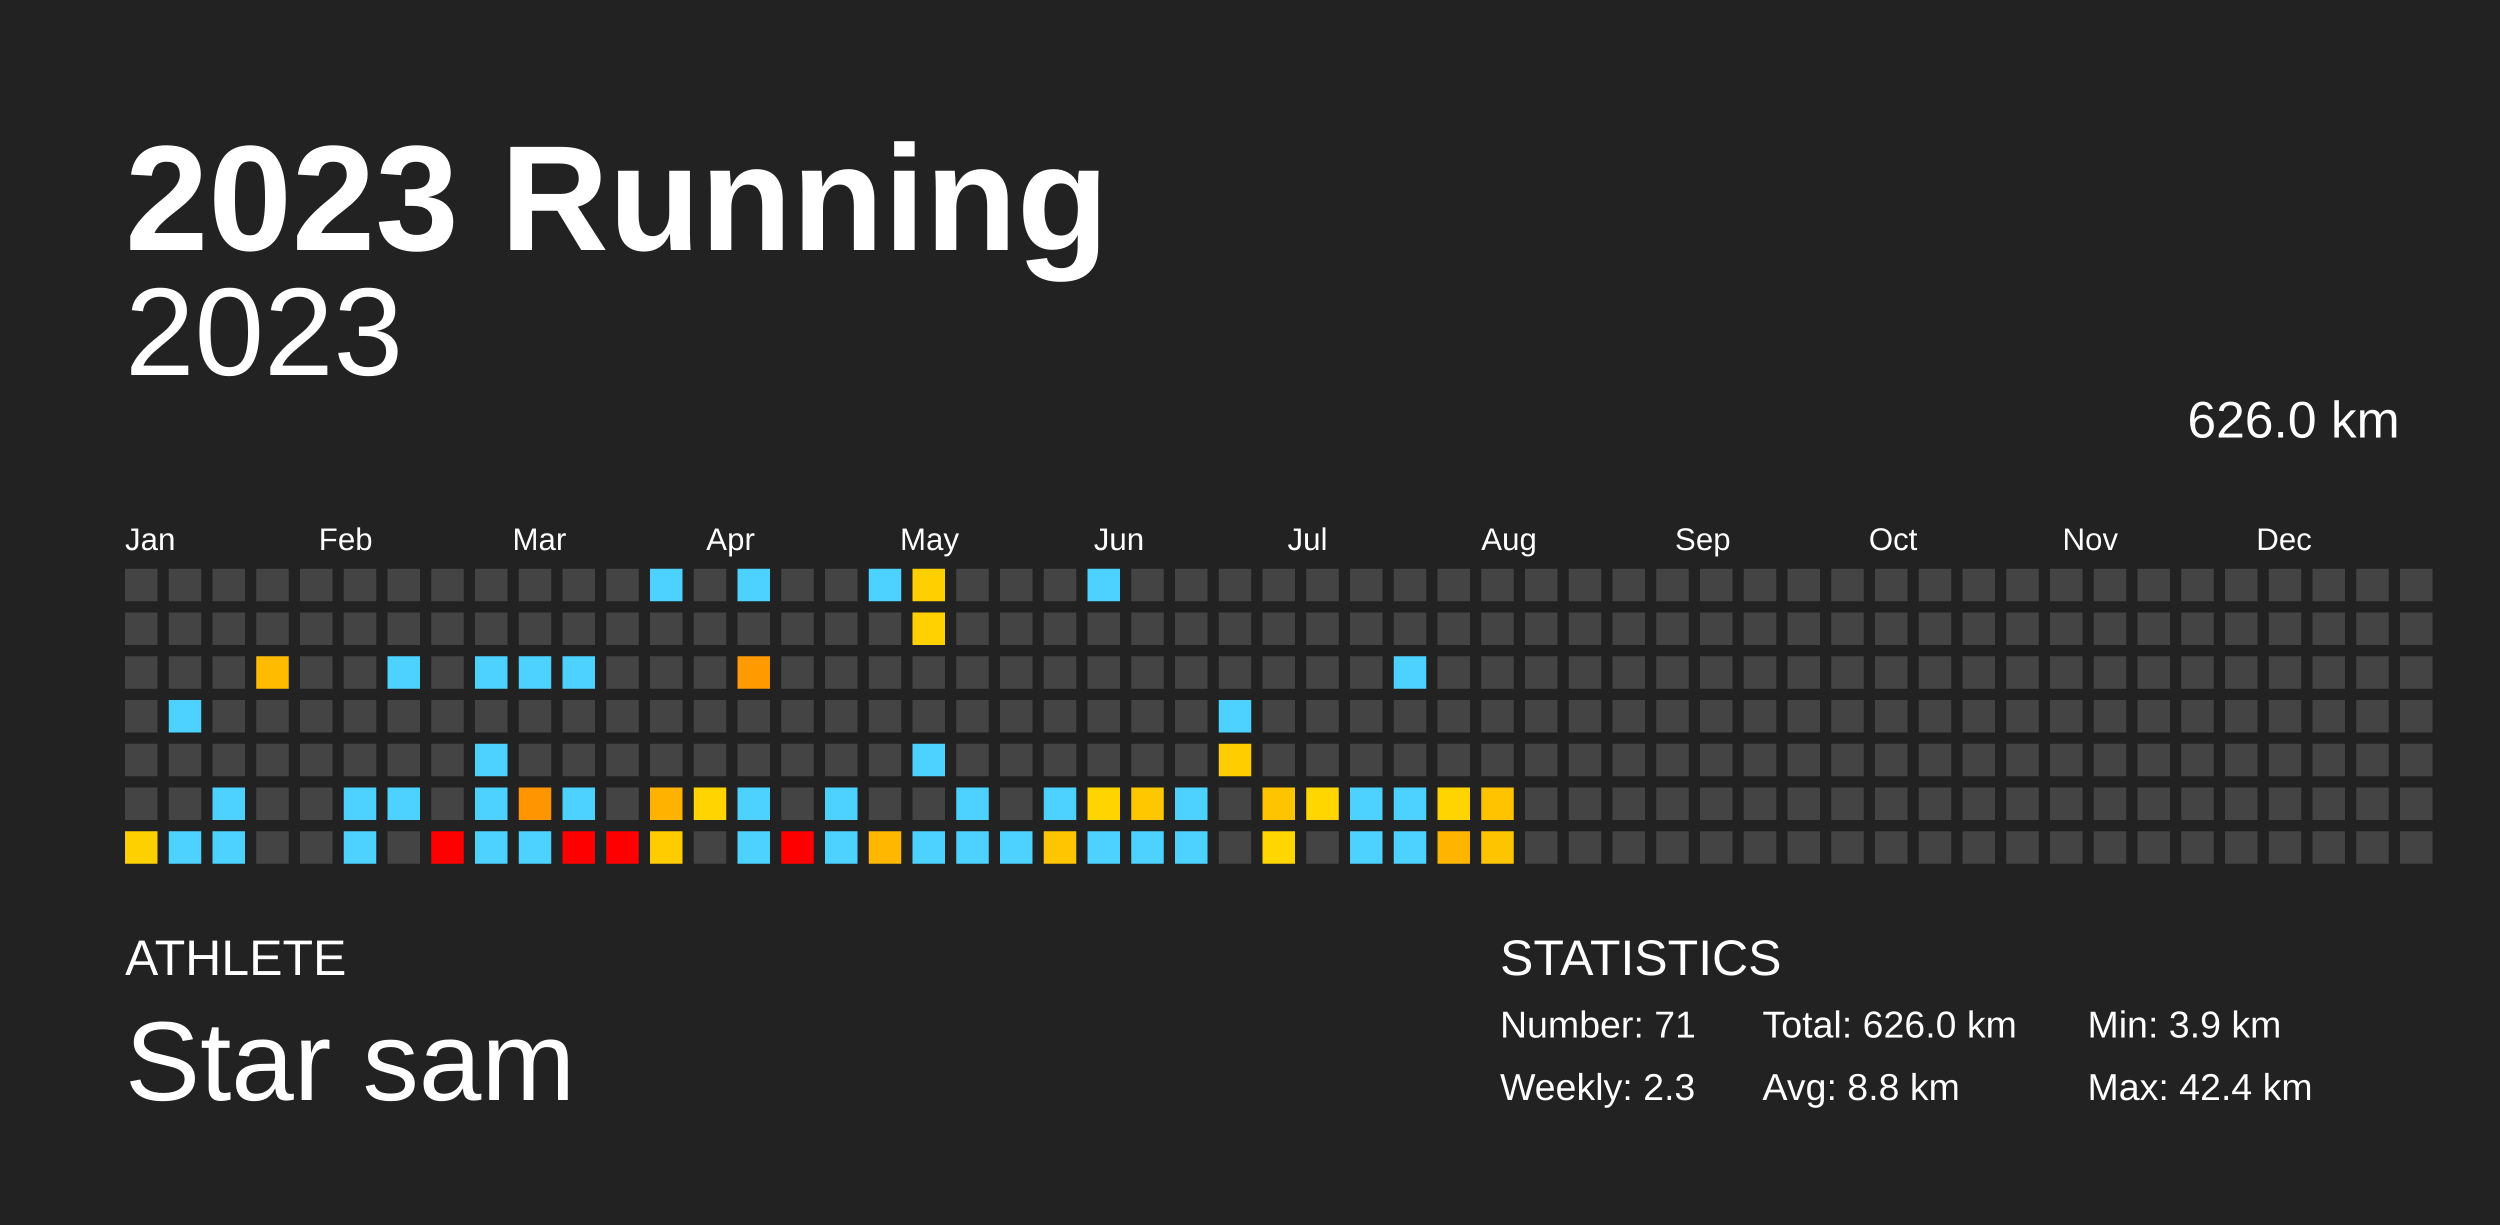
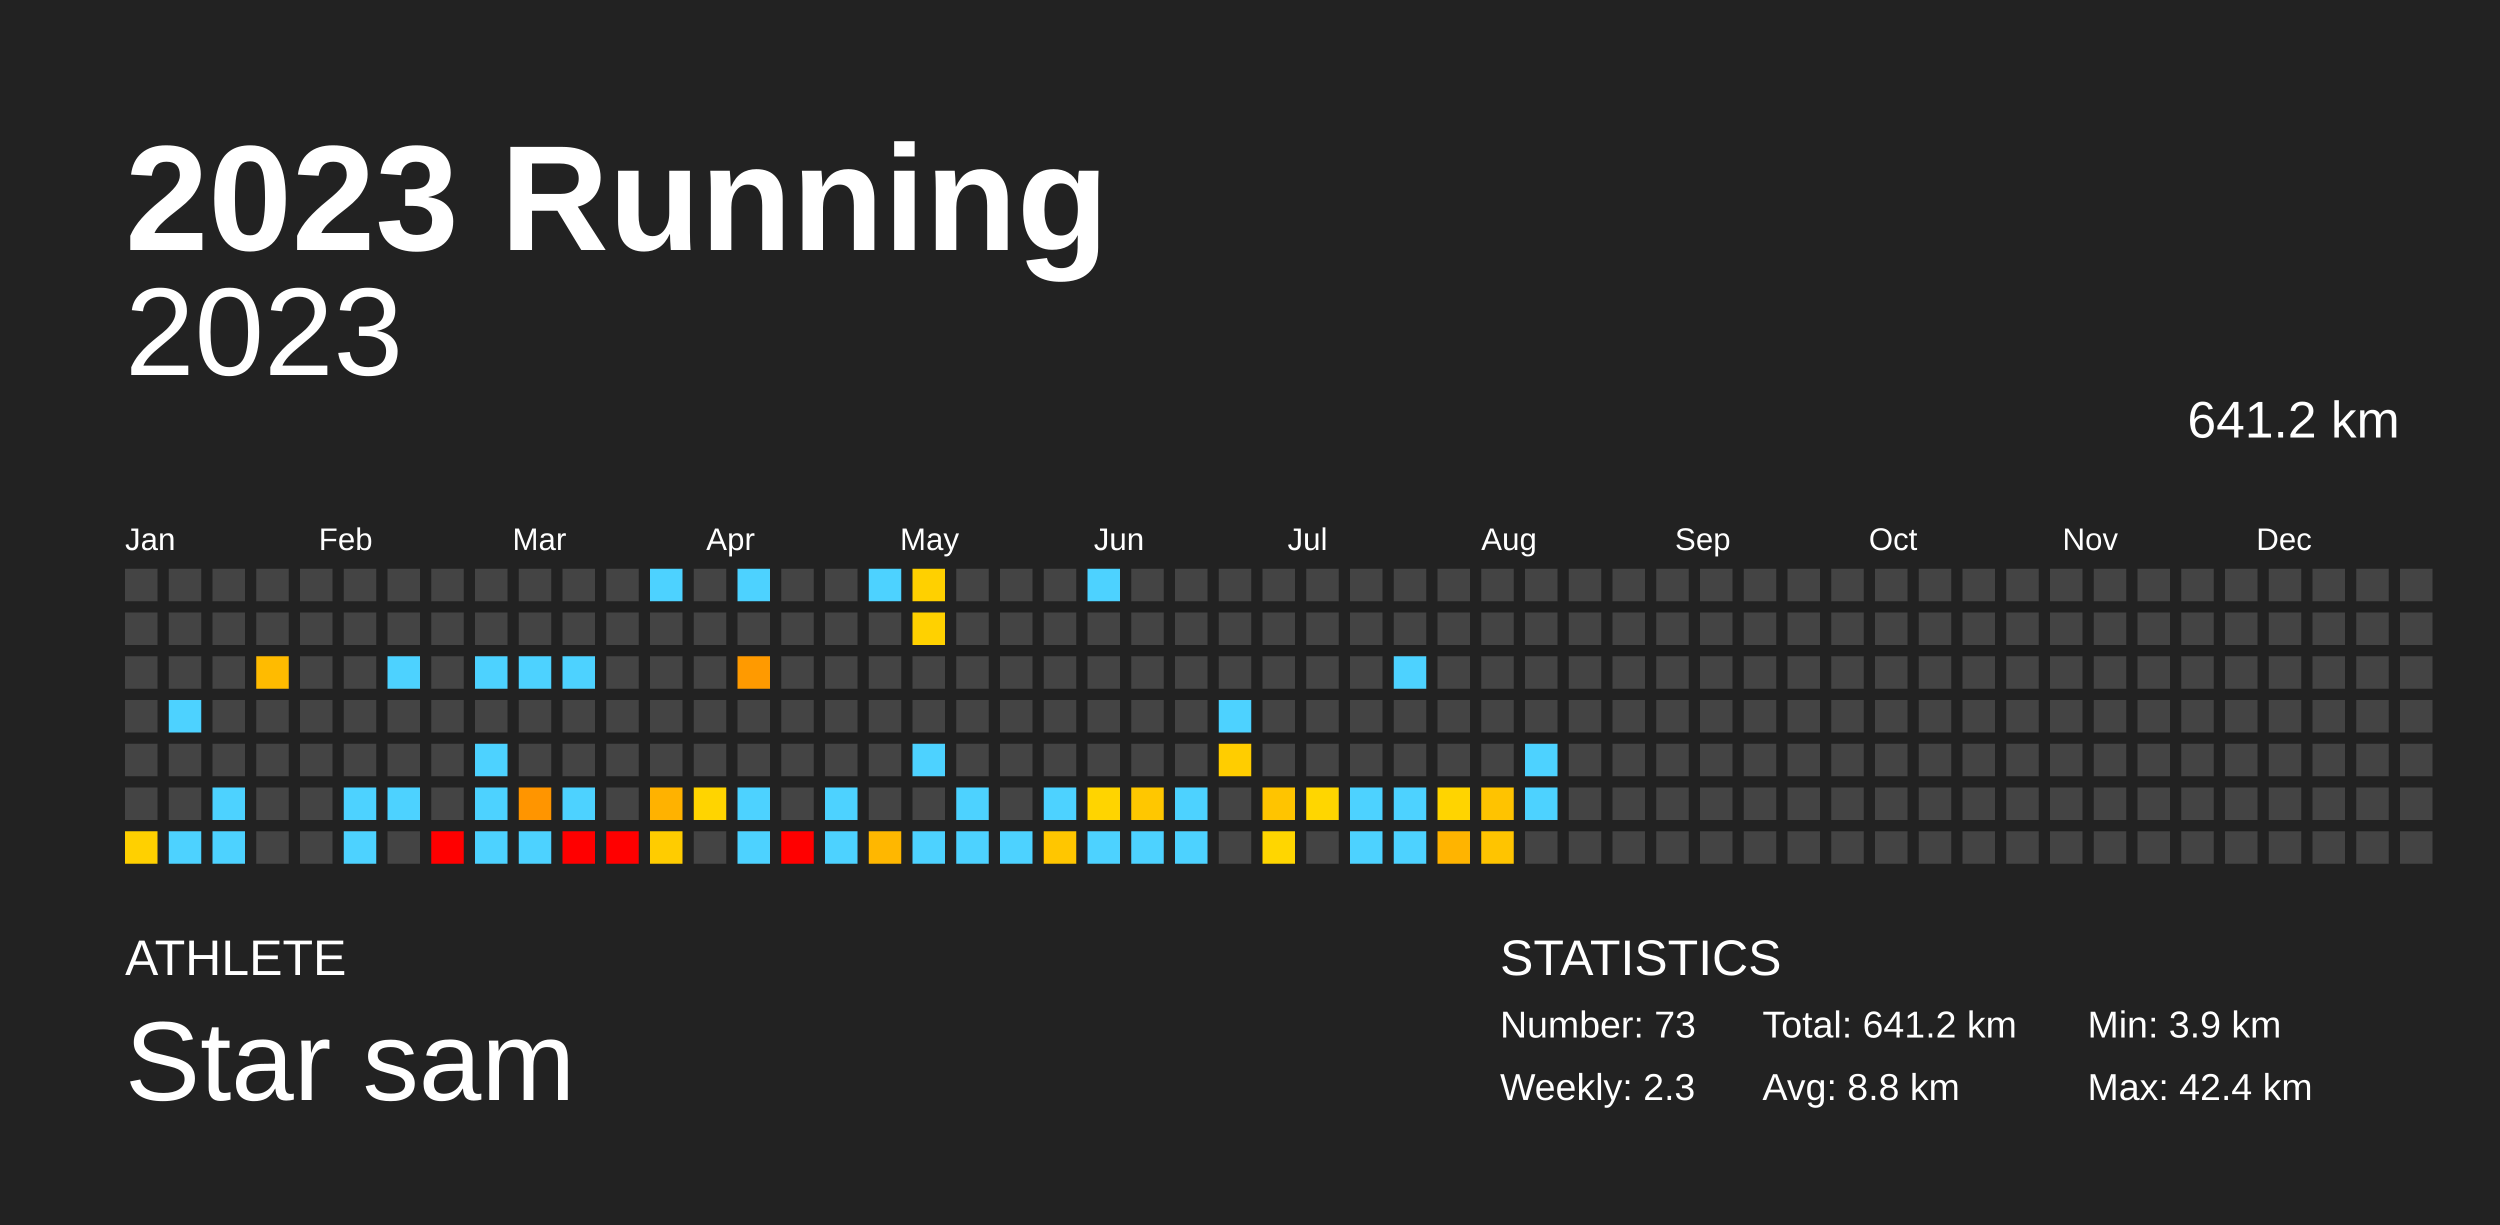
<svg xmlns="http://www.w3.org/2000/svg" baseProfile="full" height="98mm" version="1.1" viewBox="0,0,200,98" width="200mm">
  <defs />
  <rect fill="#222222" height="98" width="200" x="0" y="0" />
  <text fill="#FFFFFF" style="font-size:12px; font-family:Arial; font-weight:bold;" x="10" y="20">2023 Running</text>
  <text fill="#FFFFFF" style="font-size:4px; font-family:Arial" x="10" y="78">ATHLETE</text>
  <text fill="#FFFFFF" style="font-size:9px; font-family:Arial" x="10" y="88">Star sam</text>
  <text fill="#FFFFFF" style="font-size:4px; font-family:Arial" x="120" y="78">STATISTICS</text>
-   <text fill="#FFFFFF" style="font-size:3px; font-family:Arial" x="120" y="83">Number: 71</text>
+   <text fill="#FFFFFF" style="font-size:3px; font-family:Arial" x="120" y="83">Number: 73</text>
  <text fill="#FFFFFF" style="font-size:3px; font-family:Arial" x="120" y="88">Weekly: 2.3</text>
-   <text fill="#FFFFFF" style="font-size:3px; font-family:Arial" x="141" y="83">Total: 626.0 km</text>
+   <text fill="#FFFFFF" style="font-size:3px; font-family:Arial" x="141" y="83">Total: 641.2 km</text>
  <text fill="#FFFFFF" style="font-size:3px; font-family:Arial" x="141" y="88">Avg: 8.8 km</text>
  <text fill="#FFFFFF" style="font-size:3px; font-family:Arial" x="167" y="83">Min: 3.9 km</text>
  <text fill="#FFFFFF" style="font-size:3px; font-family:Arial" x="167" y="88">Max: 42.4 km</text>
  <text alignment-baseline="hanging" fill="#FFFFFF" style="font-size:10.0px; font-family:Arial;" x="10" y="30">2023</text>
-   <text alignment-baseline="hanging" fill="#FFFFFF" style="font-size:4.125px; font-family:Arial;" x="175" y="35">626.0 km</text>
+   <text alignment-baseline="hanging" fill="#FFFFFF" style="font-size:4.125px; font-family:Arial;" x="175" y="35">641.2 km</text>
  <text fill="#FFFFFF" style="font-size:2.5px; font-family:Arial" x="10.0" y="44">Jan</text>
  <text fill="#FFFFFF" style="font-size:2.5px; font-family:Arial" x="25.5" y="44">Feb</text>
  <text fill="#FFFFFF" style="font-size:2.5px; font-family:Arial" x="41.0" y="44">Mar</text>
  <text fill="#FFFFFF" style="font-size:2.5px; font-family:Arial" x="56.5" y="44">Apr</text>
  <text fill="#FFFFFF" style="font-size:2.5px; font-family:Arial" x="72.0" y="44">May</text>
  <text fill="#FFFFFF" style="font-size:2.5px; font-family:Arial" x="87.5" y="44">Jun</text>
  <text fill="#FFFFFF" style="font-size:2.5px; font-family:Arial" x="103.0" y="44">Jul</text>
  <text fill="#FFFFFF" style="font-size:2.5px; font-family:Arial" x="118.5" y="44">Aug</text>
  <text fill="#FFFFFF" style="font-size:2.5px; font-family:Arial" x="134.0" y="44">Sep</text>
  <text fill="#FFFFFF" style="font-size:2.5px; font-family:Arial" x="149.5" y="44">Oct</text>
  <text fill="#FFFFFF" style="font-size:2.5px; font-family:Arial" x="165.0" y="44">Nov</text>
  <text fill="#FFFFFF" style="font-size:2.5px; font-family:Arial" x="180.5" y="44">Dec</text>
  <rect fill="#444444" height="2.6" width="2.6" x="10.0" y="45.5" />
  <rect fill="#444444" height="2.6" width="2.6" x="10.0" y="49.0" />
  <rect fill="#444444" height="2.6" width="2.6" x="10.0" y="52.5" />
  <rect fill="#444444" height="2.6" width="2.6" x="10.0" y="56.0" />
  <rect fill="#444444" height="2.6" width="2.6" x="10.0" y="59.5" />
  <rect fill="#444444" height="2.6" width="2.6" x="10.0" y="63.0" />
  <rect fill="#ffd000" height="2.6" width="2.6" x="10.0" y="66.5" />
  <rect fill="#444444" height="2.6" width="2.6" x="13.5" y="45.5" />
  <rect fill="#444444" height="2.6" width="2.6" x="13.5" y="49.0" />
  <rect fill="#444444" height="2.6" width="2.6" x="13.5" y="52.5" />
  <rect fill="#4dd2ff" height="2.6" width="2.6" x="13.5" y="56.0" />
  <rect fill="#444444" height="2.6" width="2.6" x="13.5" y="59.5" />
  <rect fill="#444444" height="2.6" width="2.6" x="13.5" y="63.0" />
  <rect fill="#4dd2ff" height="2.6" width="2.6" x="13.5" y="66.5" />
  <rect fill="#444444" height="2.6" width="2.6" x="17.0" y="45.5" />
  <rect fill="#444444" height="2.6" width="2.6" x="17.0" y="49.0" />
  <rect fill="#444444" height="2.6" width="2.6" x="17.0" y="52.5" />
  <rect fill="#444444" height="2.6" width="2.6" x="17.0" y="56.0" />
  <rect fill="#444444" height="2.6" width="2.6" x="17.0" y="59.5" />
  <rect fill="#4dd2ff" height="2.6" width="2.6" x="17.0" y="63.0" />
  <rect fill="#4dd2ff" height="2.6" width="2.6" x="17.0" y="66.5" />
  <rect fill="#444444" height="2.6" width="2.6" x="20.5" y="45.5" />
  <rect fill="#444444" height="2.6" width="2.6" x="20.5" y="49.0" />
  <rect fill="#ffbb00" height="2.6" width="2.6" x="20.5" y="52.5" />
  <rect fill="#444444" height="2.6" width="2.6" x="20.5" y="56.0" />
  <rect fill="#444444" height="2.6" width="2.6" x="20.5" y="59.5" />
  <rect fill="#444444" height="2.6" width="2.6" x="20.5" y="63.0" />
  <rect fill="#444444" height="2.6" width="2.6" x="20.5" y="66.5" />
  <rect fill="#444444" height="2.6" width="2.6" x="24.0" y="45.5" />
  <rect fill="#444444" height="2.6" width="2.6" x="24.0" y="49.0" />
  <rect fill="#444444" height="2.6" width="2.6" x="24.0" y="52.5" />
  <rect fill="#444444" height="2.6" width="2.6" x="24.0" y="56.0" />
  <rect fill="#444444" height="2.6" width="2.6" x="24.0" y="59.5" />
  <rect fill="#444444" height="2.6" width="2.6" x="24.0" y="63.0" />
  <rect fill="#444444" height="2.6" width="2.6" x="24.0" y="66.5" />
  <rect fill="#444444" height="2.6" width="2.6" x="27.5" y="45.5" />
  <rect fill="#444444" height="2.6" width="2.6" x="27.5" y="49.0" />
  <rect fill="#444444" height="2.6" width="2.6" x="27.5" y="52.5" />
  <rect fill="#444444" height="2.6" width="2.6" x="27.5" y="56.0" />
  <rect fill="#444444" height="2.6" width="2.6" x="27.5" y="59.5" />
  <rect fill="#4dd2ff" height="2.6" width="2.6" x="27.5" y="63.0" />
  <rect fill="#4dd2ff" height="2.6" width="2.6" x="27.5" y="66.5" />
  <rect fill="#444444" height="2.6" width="2.6" x="31.0" y="45.5" />
  <rect fill="#444444" height="2.6" width="2.6" x="31.0" y="49.0" />
  <rect fill="#4dd2ff" height="2.6" width="2.6" x="31.0" y="52.5" />
  <rect fill="#444444" height="2.6" width="2.6" x="31.0" y="56.0" />
  <rect fill="#444444" height="2.6" width="2.6" x="31.0" y="59.5" />
  <rect fill="#4dd2ff" height="2.6" width="2.6" x="31.0" y="63.0" />
  <rect fill="#444444" height="2.6" width="2.6" x="31.0" y="66.5" />
  <rect fill="#444444" height="2.6" width="2.6" x="34.5" y="45.5" />
  <rect fill="#444444" height="2.6" width="2.6" x="34.5" y="49.0" />
  <rect fill="#444444" height="2.6" width="2.6" x="34.5" y="52.5" />
  <rect fill="#444444" height="2.6" width="2.6" x="34.5" y="56.0" />
  <rect fill="#444444" height="2.6" width="2.6" x="34.5" y="59.5" />
  <rect fill="#444444" height="2.6" width="2.6" x="34.5" y="63.0" />
  <rect fill="red" height="2.6" width="2.6" x="34.5" y="66.5" />
  <rect fill="#444444" height="2.6" width="2.6" x="38.0" y="45.5" />
  <rect fill="#444444" height="2.6" width="2.6" x="38.0" y="49.0" />
  <rect fill="#4dd2ff" height="2.6" width="2.6" x="38.0" y="52.5" />
  <rect fill="#444444" height="2.6" width="2.6" x="38.0" y="56.0" />
  <rect fill="#4dd2ff" height="2.6" width="2.6" x="38.0" y="59.5" />
  <rect fill="#4dd2ff" height="2.6" width="2.6" x="38.0" y="63.0" />
  <rect fill="#4dd2ff" height="2.6" width="2.6" x="38.0" y="66.5" />
  <rect fill="#444444" height="2.6" width="2.6" x="41.5" y="45.5" />
  <rect fill="#444444" height="2.6" width="2.6" x="41.5" y="49.0" />
  <rect fill="#4dd2ff" height="2.6" width="2.6" x="41.5" y="52.5" />
  <rect fill="#444444" height="2.6" width="2.6" x="41.5" y="56.0" />
  <rect fill="#444444" height="2.6" width="2.6" x="41.5" y="59.5" />
  <rect fill="#ff9500" height="2.6" width="2.6" x="41.5" y="63.0" />
  <rect fill="#4dd2ff" height="2.6" width="2.6" x="41.5" y="66.5" />
  <rect fill="#444444" height="2.6" width="2.6" x="45.0" y="45.5" />
  <rect fill="#444444" height="2.6" width="2.6" x="45.0" y="49.0" />
  <rect fill="#4dd2ff" height="2.6" width="2.6" x="45.0" y="52.5" />
  <rect fill="#444444" height="2.6" width="2.6" x="45.0" y="56.0" />
  <rect fill="#444444" height="2.6" width="2.6" x="45.0" y="59.5" />
  <rect fill="#4dd2ff" height="2.6" width="2.6" x="45.0" y="63.0" />
  <rect fill="red" height="2.6" width="2.6" x="45.0" y="66.5" />
  <rect fill="#444444" height="2.6" width="2.6" x="48.5" y="45.5" />
  <rect fill="#444444" height="2.6" width="2.6" x="48.5" y="49.0" />
  <rect fill="#444444" height="2.6" width="2.6" x="48.5" y="52.5" />
  <rect fill="#444444" height="2.6" width="2.6" x="48.5" y="56.0" />
  <rect fill="#444444" height="2.6" width="2.6" x="48.5" y="59.5" />
  <rect fill="#444444" height="2.6" width="2.6" x="48.5" y="63.0" />
  <rect fill="red" height="2.6" width="2.6" x="48.5" y="66.5" />
  <rect fill="#4dd2ff" height="2.6" width="2.6" x="52.0" y="45.5" />
  <rect fill="#444444" height="2.6" width="2.6" x="52.0" y="49.0" />
  <rect fill="#444444" height="2.6" width="2.6" x="52.0" y="52.5" />
  <rect fill="#444444" height="2.6" width="2.6" x="52.0" y="56.0" />
  <rect fill="#444444" height="2.6" width="2.6" x="52.0" y="59.5" />
  <rect fill="#ffb200" height="2.6" width="2.6" x="52.0" y="63.0" />
  <rect fill="#ffcc00" height="2.6" width="2.6" x="52.0" y="66.5" />
  <rect fill="#444444" height="2.6" width="2.6" x="55.5" y="45.5" />
  <rect fill="#444444" height="2.6" width="2.6" x="55.5" y="49.0" />
  <rect fill="#444444" height="2.6" width="2.6" x="55.5" y="52.5" />
  <rect fill="#444444" height="2.6" width="2.6" x="55.5" y="56.0" />
  <rect fill="#444444" height="2.6" width="2.6" x="55.5" y="59.5" />
  <rect fill="#ffd400" height="2.6" width="2.6" x="55.5" y="63.0" />
  <rect fill="#444444" height="2.6" width="2.6" x="55.5" y="66.5" />
  <rect fill="#4dd2ff" height="2.6" width="2.6" x="59.0" y="45.5" />
  <rect fill="#444444" height="2.6" width="2.6" x="59.0" y="49.0" />
  <rect fill="#ff9a00" height="2.6" width="2.6" x="59.0" y="52.5" />
  <rect fill="#444444" height="2.6" width="2.6" x="59.0" y="56.0" />
  <rect fill="#444444" height="2.6" width="2.6" x="59.0" y="59.5" />
  <rect fill="#4dd2ff" height="2.6" width="2.6" x="59.0" y="63.0" />
  <rect fill="#4dd2ff" height="2.6" width="2.6" x="59.0" y="66.5" />
  <rect fill="#444444" height="2.6" width="2.6" x="62.5" y="45.5" />
  <rect fill="#444444" height="2.6" width="2.6" x="62.5" y="49.0" />
  <rect fill="#444444" height="2.6" width="2.6" x="62.5" y="52.5" />
  <rect fill="#444444" height="2.6" width="2.6" x="62.5" y="56.0" />
  <rect fill="#444444" height="2.6" width="2.6" x="62.5" y="59.5" />
  <rect fill="#444444" height="2.6" width="2.6" x="62.5" y="63.0" />
  <rect fill="red" height="2.6" width="2.6" x="62.5" y="66.5" />
  <rect fill="#444444" height="2.6" width="2.6" x="66.0" y="45.5" />
  <rect fill="#444444" height="2.6" width="2.6" x="66.0" y="49.0" />
  <rect fill="#444444" height="2.6" width="2.6" x="66.0" y="52.5" />
  <rect fill="#444444" height="2.6" width="2.6" x="66.0" y="56.0" />
  <rect fill="#444444" height="2.6" width="2.6" x="66.0" y="59.5" />
  <rect fill="#4dd2ff" height="2.6" width="2.6" x="66.0" y="63.0" />
  <rect fill="#4dd2ff" height="2.6" width="2.6" x="66.0" y="66.5" />
  <rect fill="#4dd2ff" height="2.6" width="2.6" x="69.5" y="45.5" />
  <rect fill="#444444" height="2.6" width="2.6" x="69.5" y="49.0" />
  <rect fill="#444444" height="2.6" width="2.6" x="69.5" y="52.5" />
  <rect fill="#444444" height="2.6" width="2.6" x="69.5" y="56.0" />
  <rect fill="#444444" height="2.6" width="2.6" x="69.5" y="59.5" />
  <rect fill="#444444" height="2.6" width="2.6" x="69.5" y="63.0" />
  <rect fill="#ffb700" height="2.6" width="2.6" x="69.5" y="66.5" />
  <rect fill="#ffd000" height="2.6" width="2.6" x="73.0" y="45.5" />
  <rect fill="#ffd100" height="2.6" width="2.6" x="73.0" y="49.0" />
  <rect fill="#444444" height="2.6" width="2.6" x="73.0" y="52.5" />
  <rect fill="#444444" height="2.6" width="2.6" x="73.0" y="56.0" />
  <rect fill="#4dd2ff" height="2.6" width="2.6" x="73.0" y="59.5" />
  <rect fill="#444444" height="2.6" width="2.6" x="73.0" y="63.0" />
  <rect fill="#4dd2ff" height="2.6" width="2.6" x="73.0" y="66.5" />
  <rect fill="#444444" height="2.6" width="2.6" x="76.5" y="45.5" />
  <rect fill="#444444" height="2.6" width="2.6" x="76.5" y="49.0" />
  <rect fill="#444444" height="2.6" width="2.6" x="76.5" y="52.5" />
  <rect fill="#444444" height="2.6" width="2.6" x="76.5" y="56.0" />
  <rect fill="#444444" height="2.6" width="2.6" x="76.5" y="59.5" />
  <rect fill="#4dd2ff" height="2.6" width="2.6" x="76.5" y="63.0" />
  <rect fill="#4dd2ff" height="2.6" width="2.6" x="76.5" y="66.5" />
  <rect fill="#444444" height="2.6" width="2.6" x="80.0" y="45.5" />
  <rect fill="#444444" height="2.6" width="2.6" x="80.0" y="49.0" />
  <rect fill="#444444" height="2.6" width="2.6" x="80.0" y="52.5" />
  <rect fill="#444444" height="2.6" width="2.6" x="80.0" y="56.0" />
  <rect fill="#444444" height="2.6" width="2.6" x="80.0" y="59.5" />
  <rect fill="#444444" height="2.6" width="2.6" x="80.0" y="63.0" />
  <rect fill="#4dd2ff" height="2.6" width="2.6" x="80.0" y="66.5" />
  <rect fill="#444444" height="2.6" width="2.6" x="83.5" y="45.5" />
  <rect fill="#444444" height="2.6" width="2.6" x="83.5" y="49.0" />
  <rect fill="#444444" height="2.6" width="2.6" x="83.5" y="52.5" />
  <rect fill="#444444" height="2.6" width="2.6" x="83.5" y="56.0" />
  <rect fill="#444444" height="2.6" width="2.6" x="83.5" y="59.5" />
  <rect fill="#4dd2ff" height="2.6" width="2.6" x="83.5" y="63.0" />
  <rect fill="#ffc600" height="2.6" width="2.6" x="83.5" y="66.5" />
  <rect fill="#4dd2ff" height="2.6" width="2.6" x="87.0" y="45.5" />
  <rect fill="#444444" height="2.6" width="2.6" x="87.0" y="49.0" />
  <rect fill="#444444" height="2.6" width="2.6" x="87.0" y="52.5" />
  <rect fill="#444444" height="2.6" width="2.6" x="87.0" y="56.0" />
  <rect fill="#444444" height="2.6" width="2.6" x="87.0" y="59.5" />
  <rect fill="#ffd400" height="2.6" width="2.6" x="87.0" y="63.0" />
  <rect fill="#4dd2ff" height="2.6" width="2.6" x="87.0" y="66.5" />
  <rect fill="#444444" height="2.6" width="2.6" x="90.5" y="45.5" />
  <rect fill="#444444" height="2.6" width="2.6" x="90.5" y="49.0" />
  <rect fill="#444444" height="2.6" width="2.6" x="90.5" y="52.5" />
  <rect fill="#444444" height="2.6" width="2.6" x="90.5" y="56.0" />
  <rect fill="#444444" height="2.6" width="2.6" x="90.5" y="59.5" />
  <rect fill="#ffc700" height="2.6" width="2.6" x="90.5" y="63.0" />
  <rect fill="#4dd2ff" height="2.6" width="2.6" x="90.5" y="66.5" />
  <rect fill="#444444" height="2.6" width="2.6" x="94.0" y="45.5" />
  <rect fill="#444444" height="2.6" width="2.6" x="94.0" y="49.0" />
  <rect fill="#444444" height="2.6" width="2.6" x="94.0" y="52.5" />
  <rect fill="#444444" height="2.6" width="2.6" x="94.0" y="56.0" />
  <rect fill="#444444" height="2.6" width="2.6" x="94.0" y="59.5" />
  <rect fill="#4dd2ff" height="2.6" width="2.6" x="94.0" y="63.0" />
  <rect fill="#4dd2ff" height="2.6" width="2.6" x="94.0" y="66.5" />
  <rect fill="#444444" height="2.6" width="2.6" x="97.5" y="45.5" />
  <rect fill="#444444" height="2.6" width="2.6" x="97.5" y="49.0" />
  <rect fill="#444444" height="2.6" width="2.6" x="97.5" y="52.5" />
  <rect fill="#4dd2ff" height="2.6" width="2.6" x="97.5" y="56.0" />
  <rect fill="#ffcd00" height="2.6" width="2.6" x="97.5" y="59.5" />
  <rect fill="#444444" height="2.6" width="2.6" x="97.5" y="63.0" />
  <rect fill="#444444" height="2.6" width="2.6" x="97.5" y="66.5" />
  <rect fill="#444444" height="2.6" width="2.6" x="101.0" y="45.5" />
  <rect fill="#444444" height="2.6" width="2.6" x="101.0" y="49.0" />
  <rect fill="#444444" height="2.6" width="2.6" x="101.0" y="52.5" />
  <rect fill="#444444" height="2.6" width="2.6" x="101.0" y="56.0" />
  <rect fill="#444444" height="2.6" width="2.6" x="101.0" y="59.5" />
  <rect fill="#ffc400" height="2.6" width="2.6" x="101.0" y="63.0" />
  <rect fill="#ffd600" height="2.6" width="2.6" x="101.0" y="66.5" />
  <rect fill="#444444" height="2.6" width="2.6" x="104.5" y="45.5" />
  <rect fill="#444444" height="2.6" width="2.6" x="104.5" y="49.0" />
  <rect fill="#444444" height="2.6" width="2.6" x="104.5" y="52.5" />
  <rect fill="#444444" height="2.6" width="2.6" x="104.5" y="56.0" />
  <rect fill="#444444" height="2.6" width="2.6" x="104.5" y="59.5" />
  <rect fill="#ffd600" height="2.6" width="2.6" x="104.5" y="63.0" />
  <rect fill="#444444" height="2.6" width="2.6" x="104.5" y="66.5" />
  <rect fill="#444444" height="2.6" width="2.6" x="108.0" y="45.5" />
  <rect fill="#444444" height="2.6" width="2.6" x="108.0" y="49.0" />
  <rect fill="#444444" height="2.6" width="2.6" x="108.0" y="52.5" />
  <rect fill="#444444" height="2.6" width="2.6" x="108.0" y="56.0" />
  <rect fill="#444444" height="2.6" width="2.6" x="108.0" y="59.5" />
  <rect fill="#4dd2ff" height="2.6" width="2.6" x="108.0" y="63.0" />
  <rect fill="#4dd2ff" height="2.6" width="2.6" x="108.0" y="66.5" />
  <rect fill="#444444" height="2.6" width="2.6" x="111.5" y="45.5" />
  <rect fill="#444444" height="2.6" width="2.6" x="111.5" y="49.0" />
  <rect fill="#4dd2ff" height="2.6" width="2.6" x="111.5" y="52.5" />
  <rect fill="#444444" height="2.6" width="2.6" x="111.5" y="56.0" />
  <rect fill="#444444" height="2.6" width="2.6" x="111.5" y="59.5" />
  <rect fill="#4dd2ff" height="2.6" width="2.6" x="111.5" y="63.0" />
  <rect fill="#4dd2ff" height="2.6" width="2.6" x="111.5" y="66.5" />
  <rect fill="#444444" height="2.6" width="2.6" x="115.0" y="45.5" />
  <rect fill="#444444" height="2.6" width="2.6" x="115.0" y="49.0" />
  <rect fill="#444444" height="2.6" width="2.6" x="115.0" y="52.5" />
  <rect fill="#444444" height="2.6" width="2.6" x="115.0" y="56.0" />
  <rect fill="#444444" height="2.6" width="2.6" x="115.0" y="59.5" />
  <rect fill="#ffd400" height="2.6" width="2.6" x="115.0" y="63.0" />
  <rect fill="#ffb400" height="2.6" width="2.6" x="115.0" y="66.5" />
  <rect fill="#444444" height="2.6" width="2.6" x="118.5" y="45.5" />
  <rect fill="#444444" height="2.6" width="2.6" x="118.5" y="49.0" />
  <rect fill="#444444" height="2.6" width="2.6" x="118.5" y="52.5" />
  <rect fill="#444444" height="2.6" width="2.6" x="118.5" y="56.0" />
  <rect fill="#444444" height="2.6" width="2.6" x="118.5" y="59.5" />
  <rect fill="#ffc300" height="2.6" width="2.6" x="118.5" y="63.0" />
  <rect fill="#ffc400" height="2.6" width="2.6" x="118.5" y="66.5" />
  <rect fill="#444444" height="2.6" width="2.6" x="122.0" y="45.5" />
  <rect fill="#444444" height="2.6" width="2.6" x="122.0" y="49.0" />
  <rect fill="#444444" height="2.6" width="2.6" x="122.0" y="52.5" />
  <rect fill="#444444" height="2.6" width="2.6" x="122.0" y="56.0" />
-   <rect fill="#444444" height="2.6" width="2.6" x="122.0" y="59.5" />
-   <rect fill="#444444" height="2.6" width="2.6" x="122.0" y="63.0" />
+   <rect fill="#4dd2ff" height="2.6" width="2.6" x="122.0" y="59.5" />
+   <rect fill="#4dd2ff" height="2.6" width="2.6" x="122.0" y="63.0" />
  <rect fill="#444444" height="2.6" width="2.6" x="122.0" y="66.5" />
  <rect fill="#444444" height="2.6" width="2.6" x="125.5" y="45.5" />
  <rect fill="#444444" height="2.6" width="2.6" x="125.5" y="49.0" />
  <rect fill="#444444" height="2.6" width="2.6" x="125.5" y="52.5" />
  <rect fill="#444444" height="2.6" width="2.6" x="125.5" y="56.0" />
  <rect fill="#444444" height="2.6" width="2.6" x="125.5" y="59.5" />
  <rect fill="#444444" height="2.6" width="2.6" x="125.5" y="63.0" />
  <rect fill="#444444" height="2.6" width="2.6" x="125.5" y="66.5" />
  <rect fill="#444444" height="2.6" width="2.6" x="129.0" y="45.5" />
  <rect fill="#444444" height="2.6" width="2.6" x="129.0" y="49.0" />
  <rect fill="#444444" height="2.6" width="2.6" x="129.0" y="52.5" />
  <rect fill="#444444" height="2.6" width="2.6" x="129.0" y="56.0" />
  <rect fill="#444444" height="2.6" width="2.6" x="129.0" y="59.5" />
  <rect fill="#444444" height="2.6" width="2.6" x="129.0" y="63.0" />
  <rect fill="#444444" height="2.6" width="2.6" x="129.0" y="66.5" />
  <rect fill="#444444" height="2.6" width="2.6" x="132.5" y="45.5" />
  <rect fill="#444444" height="2.6" width="2.6" x="132.5" y="49.0" />
  <rect fill="#444444" height="2.6" width="2.6" x="132.5" y="52.5" />
  <rect fill="#444444" height="2.6" width="2.6" x="132.5" y="56.0" />
  <rect fill="#444444" height="2.6" width="2.6" x="132.5" y="59.5" />
  <rect fill="#444444" height="2.6" width="2.6" x="132.5" y="63.0" />
  <rect fill="#444444" height="2.6" width="2.6" x="132.5" y="66.5" />
  <rect fill="#444444" height="2.6" width="2.6" x="136.0" y="45.5" />
  <rect fill="#444444" height="2.6" width="2.6" x="136.0" y="49.0" />
  <rect fill="#444444" height="2.6" width="2.6" x="136.0" y="52.5" />
  <rect fill="#444444" height="2.6" width="2.6" x="136.0" y="56.0" />
  <rect fill="#444444" height="2.6" width="2.6" x="136.0" y="59.5" />
  <rect fill="#444444" height="2.6" width="2.6" x="136.0" y="63.0" />
  <rect fill="#444444" height="2.6" width="2.6" x="136.0" y="66.5" />
  <rect fill="#444444" height="2.6" width="2.6" x="139.5" y="45.5" />
  <rect fill="#444444" height="2.6" width="2.6" x="139.5" y="49.0" />
  <rect fill="#444444" height="2.6" width="2.6" x="139.5" y="52.5" />
  <rect fill="#444444" height="2.6" width="2.6" x="139.5" y="56.0" />
  <rect fill="#444444" height="2.6" width="2.6" x="139.5" y="59.5" />
  <rect fill="#444444" height="2.6" width="2.6" x="139.5" y="63.0" />
  <rect fill="#444444" height="2.6" width="2.6" x="139.5" y="66.5" />
  <rect fill="#444444" height="2.6" width="2.6" x="143.0" y="45.5" />
  <rect fill="#444444" height="2.6" width="2.6" x="143.0" y="49.0" />
  <rect fill="#444444" height="2.6" width="2.6" x="143.0" y="52.5" />
  <rect fill="#444444" height="2.6" width="2.6" x="143.0" y="56.0" />
  <rect fill="#444444" height="2.6" width="2.6" x="143.0" y="59.5" />
  <rect fill="#444444" height="2.6" width="2.6" x="143.0" y="63.0" />
  <rect fill="#444444" height="2.6" width="2.6" x="143.0" y="66.5" />
  <rect fill="#444444" height="2.6" width="2.6" x="146.5" y="45.5" />
  <rect fill="#444444" height="2.6" width="2.6" x="146.5" y="49.0" />
  <rect fill="#444444" height="2.6" width="2.6" x="146.5" y="52.5" />
  <rect fill="#444444" height="2.6" width="2.6" x="146.5" y="56.0" />
  <rect fill="#444444" height="2.6" width="2.6" x="146.5" y="59.5" />
  <rect fill="#444444" height="2.6" width="2.6" x="146.5" y="63.0" />
  <rect fill="#444444" height="2.6" width="2.6" x="146.5" y="66.5" />
  <rect fill="#444444" height="2.6" width="2.6" x="150.0" y="45.5" />
  <rect fill="#444444" height="2.6" width="2.6" x="150.0" y="49.0" />
  <rect fill="#444444" height="2.6" width="2.6" x="150.0" y="52.5" />
  <rect fill="#444444" height="2.6" width="2.6" x="150.0" y="56.0" />
  <rect fill="#444444" height="2.6" width="2.6" x="150.0" y="59.5" />
  <rect fill="#444444" height="2.6" width="2.6" x="150.0" y="63.0" />
  <rect fill="#444444" height="2.6" width="2.6" x="150.0" y="66.5" />
  <rect fill="#444444" height="2.6" width="2.6" x="153.5" y="45.5" />
  <rect fill="#444444" height="2.6" width="2.6" x="153.5" y="49.0" />
  <rect fill="#444444" height="2.6" width="2.6" x="153.5" y="52.5" />
  <rect fill="#444444" height="2.6" width="2.6" x="153.5" y="56.0" />
  <rect fill="#444444" height="2.6" width="2.6" x="153.5" y="59.5" />
  <rect fill="#444444" height="2.6" width="2.6" x="153.5" y="63.0" />
  <rect fill="#444444" height="2.6" width="2.6" x="153.5" y="66.5" />
  <rect fill="#444444" height="2.6" width="2.6" x="157.0" y="45.5" />
  <rect fill="#444444" height="2.6" width="2.6" x="157.0" y="49.0" />
  <rect fill="#444444" height="2.6" width="2.6" x="157.0" y="52.5" />
  <rect fill="#444444" height="2.6" width="2.6" x="157.0" y="56.0" />
  <rect fill="#444444" height="2.6" width="2.6" x="157.0" y="59.5" />
  <rect fill="#444444" height="2.6" width="2.6" x="157.0" y="63.0" />
  <rect fill="#444444" height="2.6" width="2.6" x="157.0" y="66.5" />
  <rect fill="#444444" height="2.6" width="2.6" x="160.5" y="45.5" />
  <rect fill="#444444" height="2.6" width="2.6" x="160.5" y="49.0" />
  <rect fill="#444444" height="2.6" width="2.6" x="160.5" y="52.5" />
  <rect fill="#444444" height="2.6" width="2.6" x="160.5" y="56.0" />
  <rect fill="#444444" height="2.6" width="2.6" x="160.5" y="59.5" />
  <rect fill="#444444" height="2.6" width="2.6" x="160.5" y="63.0" />
  <rect fill="#444444" height="2.6" width="2.6" x="160.5" y="66.5" />
  <rect fill="#444444" height="2.6" width="2.6" x="164.0" y="45.5" />
  <rect fill="#444444" height="2.6" width="2.6" x="164.0" y="49.0" />
  <rect fill="#444444" height="2.6" width="2.6" x="164.0" y="52.5" />
  <rect fill="#444444" height="2.6" width="2.6" x="164.0" y="56.0" />
  <rect fill="#444444" height="2.6" width="2.6" x="164.0" y="59.5" />
  <rect fill="#444444" height="2.6" width="2.6" x="164.0" y="63.0" />
  <rect fill="#444444" height="2.6" width="2.6" x="164.0" y="66.5" />
  <rect fill="#444444" height="2.6" width="2.6" x="167.5" y="45.5" />
  <rect fill="#444444" height="2.6" width="2.6" x="167.5" y="49.0" />
  <rect fill="#444444" height="2.6" width="2.6" x="167.5" y="52.5" />
  <rect fill="#444444" height="2.6" width="2.6" x="167.5" y="56.0" />
  <rect fill="#444444" height="2.6" width="2.6" x="167.5" y="59.5" />
  <rect fill="#444444" height="2.6" width="2.6" x="167.5" y="63.0" />
  <rect fill="#444444" height="2.6" width="2.6" x="167.5" y="66.5" />
  <rect fill="#444444" height="2.6" width="2.6" x="171.0" y="45.5" />
  <rect fill="#444444" height="2.6" width="2.6" x="171.0" y="49.0" />
  <rect fill="#444444" height="2.6" width="2.6" x="171.0" y="52.5" />
  <rect fill="#444444" height="2.6" width="2.6" x="171.0" y="56.0" />
  <rect fill="#444444" height="2.6" width="2.6" x="171.0" y="59.5" />
  <rect fill="#444444" height="2.6" width="2.6" x="171.0" y="63.0" />
  <rect fill="#444444" height="2.6" width="2.6" x="171.0" y="66.5" />
  <rect fill="#444444" height="2.6" width="2.6" x="174.5" y="45.5" />
  <rect fill="#444444" height="2.6" width="2.6" x="174.5" y="49.0" />
  <rect fill="#444444" height="2.6" width="2.6" x="174.5" y="52.5" />
  <rect fill="#444444" height="2.6" width="2.6" x="174.5" y="56.0" />
  <rect fill="#444444" height="2.6" width="2.6" x="174.5" y="59.5" />
  <rect fill="#444444" height="2.6" width="2.6" x="174.5" y="63.0" />
  <rect fill="#444444" height="2.6" width="2.6" x="174.5" y="66.5" />
  <rect fill="#444444" height="2.6" width="2.6" x="178.0" y="45.5" />
  <rect fill="#444444" height="2.6" width="2.6" x="178.0" y="49.0" />
  <rect fill="#444444" height="2.6" width="2.6" x="178.0" y="52.5" />
  <rect fill="#444444" height="2.6" width="2.6" x="178.0" y="56.0" />
  <rect fill="#444444" height="2.6" width="2.6" x="178.0" y="59.5" />
  <rect fill="#444444" height="2.6" width="2.6" x="178.0" y="63.0" />
  <rect fill="#444444" height="2.6" width="2.6" x="178.0" y="66.5" />
  <rect fill="#444444" height="2.6" width="2.6" x="181.5" y="45.5" />
  <rect fill="#444444" height="2.6" width="2.6" x="181.5" y="49.0" />
  <rect fill="#444444" height="2.6" width="2.6" x="181.5" y="52.5" />
  <rect fill="#444444" height="2.6" width="2.6" x="181.5" y="56.0" />
  <rect fill="#444444" height="2.6" width="2.6" x="181.5" y="59.5" />
  <rect fill="#444444" height="2.6" width="2.6" x="181.5" y="63.0" />
  <rect fill="#444444" height="2.6" width="2.6" x="181.5" y="66.5" />
  <rect fill="#444444" height="2.6" width="2.6" x="185.0" y="45.5" />
  <rect fill="#444444" height="2.6" width="2.6" x="185.0" y="49.0" />
  <rect fill="#444444" height="2.6" width="2.6" x="185.0" y="52.5" />
  <rect fill="#444444" height="2.6" width="2.6" x="185.0" y="56.0" />
  <rect fill="#444444" height="2.6" width="2.6" x="185.0" y="59.5" />
  <rect fill="#444444" height="2.6" width="2.6" x="185.0" y="63.0" />
  <rect fill="#444444" height="2.6" width="2.6" x="185.0" y="66.5" />
  <rect fill="#444444" height="2.6" width="2.6" x="188.5" y="45.5" />
  <rect fill="#444444" height="2.6" width="2.6" x="188.5" y="49.0" />
  <rect fill="#444444" height="2.6" width="2.6" x="188.5" y="52.5" />
  <rect fill="#444444" height="2.6" width="2.6" x="188.5" y="56.0" />
  <rect fill="#444444" height="2.6" width="2.6" x="188.5" y="59.5" />
  <rect fill="#444444" height="2.6" width="2.6" x="188.5" y="63.0" />
  <rect fill="#444444" height="2.6" width="2.6" x="188.5" y="66.5" />
  <rect fill="#444444" height="2.6" width="2.6" x="192.0" y="45.5" />
  <rect fill="#444444" height="2.6" width="2.6" x="192.0" y="49.0" />
  <rect fill="#444444" height="2.6" width="2.6" x="192.0" y="52.5" />
  <rect fill="#444444" height="2.6" width="2.6" x="192.0" y="56.0" />
  <rect fill="#444444" height="2.6" width="2.6" x="192.0" y="59.5" />
  <rect fill="#444444" height="2.6" width="2.6" x="192.0" y="63.0" />
  <rect fill="#444444" height="2.6" width="2.6" x="192.0" y="66.5" />
</svg>
